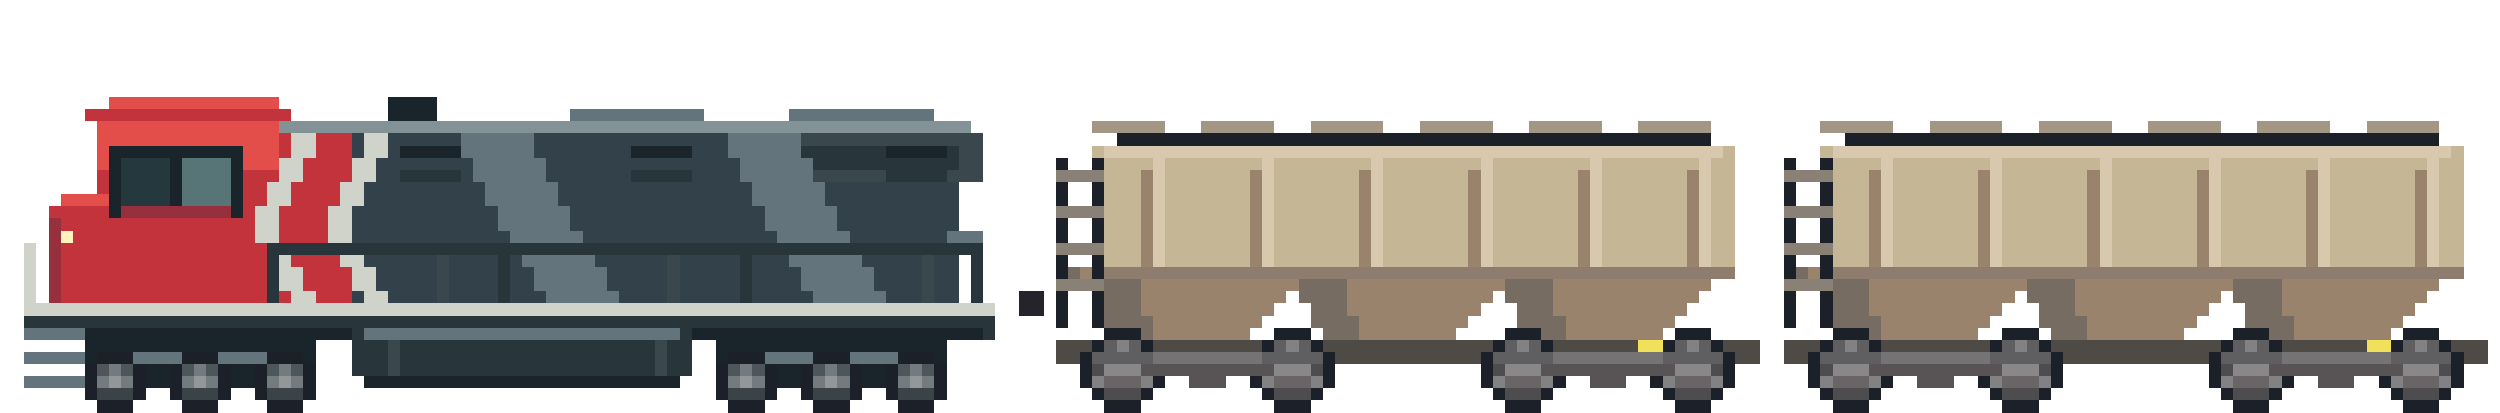
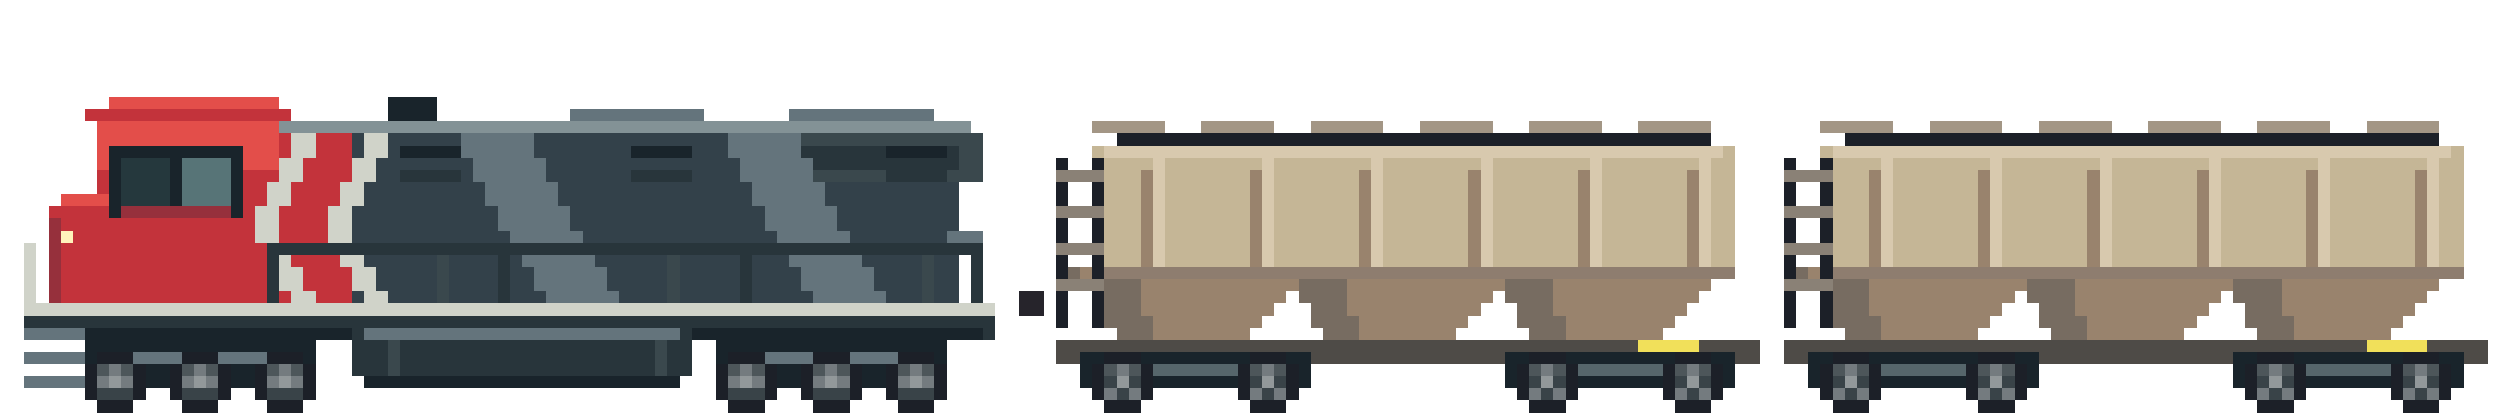
<svg xmlns="http://www.w3.org/2000/svg" viewBox="0 0 206 34" width="412" height="68" shape-rendering="crispEdges" role="img" aria-label="Carguero de Los Altos">
  <path fill="#e34e4a" d="M9 8h14v1h-14zM8 10h15v2h-15zM8 12h1v2h-1zM20 12h3v2h-3zM5 16h4v1h-4z" />
-   <path fill="#19242b" d="M32 8h4v2h-4zM9 12h11v1h-11zM33 12h5v1h-5zM52 12h5v1h-5zM73 12h5v1h-5zM9 13h1v5h-1zM14 13h1v4h-1zM19 13h1v5h-1zM7 27h22v1h-22zM57 27h24v1h-24zM7 28h19v1h-19zM59 28h19v1h-19zM7 29h1v1h-1zM25 29h1v1h-1zM59 29h1v1h-1zM77 29h1v1h-1zM12 30h2v2h-2zM19 30h2v2h-2zM64 30h2v2h-2zM71 30h2v2h-2zM30 31h26v1h-26z" />
+   <path fill="#19242b" d="M32 8h4v2h-4zM9 12h11v1h-11zM33 12h5v1h-5zM52 12h5v1h-5zM73 12h5v1h-5zM9 13h1v5h-1zM14 13h1v4h-1zM19 13h1v5h-1zM7 27h22v1h-22zM57 27h24v1h-24zM7 28h19v1h-19zM59 28h19v1h-19zM7 29h1v1h-1zM25 29h1v1h-1zM59 29h1v1h-1zM77 29h1v1h-1zM89 29h2v1h-2zM94 29h9v1h-9zM106 29h2v1h-2zM124 29h2v1h-2zM129 29h9v1h-9zM141 29h2v1h-2zM149 29h2v1h-2zM154 29h9v1h-9zM166 29h2v1h-2zM184 29h2v1h-2zM189 29h9v1h-9zM201 29h2v1h-2zM12 30h2v2h-2zM19 30h2v2h-2zM64 30h2v2h-2zM71 30h2v2h-2zM89 30h1v2h-1zM107 30h1v2h-1zM124 30h1v2h-1zM142 30h1v2h-1zM149 30h1v2h-1zM167 30h1v2h-1zM184 30h1v2h-1zM202 30h1v2h-1zM30 31h26v1h-26zM95 31h7v1h-7zM130 31h7v1h-7zM155 31h7v1h-7zM190 31h7v1h-7z" />
  <path fill="#c3333b" d="M7 9h17v1h-17zM23 11h1v2h-1zM26 11h3v2h-3zM25 13h4v2h-4zM8 14h1v2h-1zM20 14h3v1h-3zM20 15h2v2h-2zM24 15h4v2h-4zM4 17h5v1h-5zM20 17h1v1h-1zM23 17h4v3h-4zM5 18h16v1h-16zM6 19h15v1h-15zM5 20h17v5h-17zM24 21h4v1h-4zM25 22h4v2h-4zM23 24h1v1h-1zM26 24h3v1h-3z" />
  <path fill="#64747c" d="M47 9h11v1h-11zM65 9h12v1h-12zM38 11h6v2h-6zM60 11h6v2h-6zM39 13h6v2h-6zM61 13h6v2h-6zM40 15h6v2h-6zM62 15h6v2h-6zM41 17h6v2h-6zM63 17h6v2h-6zM42 19h6v1h-6zM64 19h6v1h-6zM78 19h3v1h-3zM43 21h6v1h-6zM65 21h6v1h-6zM44 22h6v2h-6zM66 22h6v2h-6zM45 24h6v1h-6zM67 24h6v1h-6zM2 27h5v1h-5zM30 27h26v1h-26zM2 29h5v1h-5zM11 29h4v1h-4zM18 29h4v1h-4zM63 29h4v1h-4zM70 29h4v1h-4zM2 31h5v1h-5z" />
  <path fill="#839296" d="M23 10h57v1h-57z" />
  <path fill="#a39685" d="M90 10h6v1h-6zM99 10h6v1h-6zM108 10h6v1h-6zM117 10h6v1h-6zM126 10h6v1h-6zM135 10h6v1h-6zM150 10h6v1h-6zM159 10h6v1h-6zM168 10h6v1h-6zM177 10h6v1h-6zM186 10h6v1h-6zM195 10h6v1h-6z" />
  <path fill="#d0d3c9" d="M24 11h2v2h-2zM30 11h2v2h-2zM23 13h2v2h-2zM29 13h2v2h-2zM22 15h2v2h-2zM28 15h2v2h-2zM21 17h2v3h-2zM27 17h2v3h-2zM2 20h1v5h-1zM23 21h1v1h-1zM28 21h2v1h-2zM23 22h2v2h-2zM29 22h2v2h-2zM24 24h2v1h-2zM30 24h2v1h-2zM2 25h80v1h-80z" />
  <path fill="#33414a" d="M29 11h1v2h-1zM32 11h6v1h-6zM44 11h16v1h-16zM32 12h1v1h-1zM44 12h8v1h-8zM57 12h3v1h-3zM31 13h8v1h-8zM45 13h16v1h-16zM31 14h2v1h-2zM38 14h1v1h-1zM45 14h7v1h-7zM57 14h4v1h-4zM30 15h10v2h-10zM46 15h16v2h-16zM68 15h11v2h-11zM29 17h12v2h-12zM47 17h16v2h-16zM69 17h10v2h-10zM29 19h13v1h-13zM48 19h16v1h-16zM70 19h8v1h-8zM30 21h6v1h-6zM37 21h4v4h-4zM42 21h1v1h-1zM49 21h6v1h-6zM56 21h5v4h-5zM62 21h3v1h-3zM71 21h5v1h-5zM77 21h2v4h-2zM31 22h5v2h-5zM42 22h2v2h-2zM50 22h5v2h-5zM62 22h4v2h-4zM72 22h4v2h-4zM29 24h1v1h-1zM32 24h4v1h-4zM42 24h3v1h-3zM51 24h4v1h-4zM62 24h5v1h-5zM73 24h3v1h-3z" />
  <path fill="#3a484d" d="M66 11h15v1h-15zM79 12h2v2h-2zM67 14h6v1h-6zM78 14h3v1h-3zM36 21h1v4h-1zM55 21h1v4h-1zM76 21h1v4h-1zM32 28h1v3h-1zM54 28h1v3h-1z" />
-   <path fill="#1c2028" d="M92 11h49v1h-49zM152 11h49v1h-49zM87 13h1v1h-1zM90 13h1v1h-1zM147 13h1v1h-1zM150 13h1v1h-1zM87 15h1v2h-1zM90 15h1v2h-1zM147 15h1v2h-1zM150 15h1v2h-1zM87 18h1v2h-1zM90 18h1v2h-1zM147 18h1v2h-1zM150 18h1v2h-1zM87 21h1v2h-1zM90 21h1v2h-1zM147 21h1v2h-1zM150 21h1v2h-1zM87 24h1v3h-1zM90 24h1v3h-1zM147 24h1v3h-1zM150 24h1v3h-1zM91 27h3v1h-3zM105 27h3v1h-3zM124 27h3v1h-3zM138 27h3v1h-3zM151 27h3v1h-3zM165 27h3v1h-3zM184 27h3v1h-3zM198 27h3v1h-3zM90 28h1v1h-1zM94 28h1v1h-1zM104 28h1v1h-1zM108 28h1v1h-1zM123 28h1v1h-1zM127 28h1v1h-1zM137 28h1v1h-1zM141 28h1v1h-1zM150 28h1v1h-1zM154 28h1v1h-1zM164 28h1v1h-1zM168 28h1v1h-1zM183 28h1v1h-1zM187 28h1v1h-1zM197 28h1v1h-1zM201 28h1v1h-1zM8 29h3v1h-3zM15 29h3v1h-3zM22 29h3v1h-3zM60 29h3v1h-3zM67 29h3v1h-3zM74 29h3v1h-3zM89 29h1v3h-1zM109 29h1v3h-1zM122 29h1v3h-1zM142 29h1v3h-1zM149 29h1v3h-1zM169 29h1v3h-1zM182 29h1v3h-1zM202 29h1v3h-1zM7 30h1v3h-1zM11 30h1v3h-1zM14 30h1v3h-1zM18 30h1v3h-1zM21 30h1v3h-1zM25 30h1v3h-1zM59 30h1v3h-1zM63 30h1v3h-1zM66 30h1v3h-1zM70 30h1v3h-1zM73 30h1v3h-1zM77 30h1v3h-1zM95 31h1v1h-1zM103 31h1v1h-1zM128 31h1v1h-1zM136 31h1v1h-1zM155 31h1v1h-1zM163 31h1v1h-1zM188 31h1v1h-1zM196 31h1v1h-1zM90 32h1v1h-1zM94 32h1v1h-1zM104 32h1v1h-1zM108 32h1v1h-1zM123 32h1v1h-1zM127 32h1v1h-1zM137 32h1v1h-1zM141 32h1v1h-1zM150 32h1v1h-1zM154 32h1v1h-1zM164 32h1v1h-1zM168 32h1v1h-1zM183 32h1v1h-1zM187 32h1v1h-1zM197 32h1v1h-1zM201 32h1v1h-1zM8 33h3v1h-3zM15 33h3v1h-3zM22 33h3v1h-3zM60 33h3v1h-3zM67 33h3v1h-3zM74 33h3v1h-3zM91 33h3v1h-3zM105 33h3v1h-3zM124 33h3v1h-3zM138 33h3v1h-3zM151 33h3v1h-3zM165 33h3v1h-3zM184 33h3v1h-3zM198 33h3v1h-3z" />
+   <path fill="#1c2028" d="M92 11h49v1h-49zM152 11h49v1h-49zM87 13h1v1h-1zM90 13h1v1h-1zM147 13h1v1h-1zM150 13h1v1h-1zM87 15h1v2h-1zM90 15h1v2h-1zM147 15h1v2h-1zM150 15h1v2h-1zM87 18h1v2h-1zM90 18h1v2h-1zM147 18h1v2h-1zM150 18h1v2h-1zM87 21h1v2h-1zM90 21h1v2h-1zM147 21h1v2h-1zM150 21h1v2h-1zM87 24h1v3h-1zM90 24h1v3h-1zM147 24h1v3h-1zM150 24h1v3h-1zM8 29h3v1h-3zM15 29h3v1h-3zM22 29h3v1h-3zM60 29h3v1h-3zM67 29h3v1h-3zM74 29h3v1h-3zM91 29h3v1h-3zM103 29h3v1h-3zM126 29h3v1h-3zM138 29h3v1h-3zM151 29h3v1h-3zM163 29h3v1h-3zM186 29h3v1h-3zM198 29h3v1h-3zM7 30h1v3h-1zM11 30h1v3h-1zM14 30h1v3h-1zM18 30h1v3h-1zM21 30h1v3h-1zM25 30h1v3h-1zM59 30h1v3h-1zM63 30h1v3h-1zM66 30h1v3h-1zM70 30h1v3h-1zM73 30h1v3h-1zM77 30h1v3h-1zM90 30h1v3h-1zM94 30h1v3h-1zM102 30h1v3h-1zM106 30h1v3h-1zM125 30h1v3h-1zM129 30h1v3h-1zM137 30h1v3h-1zM141 30h1v3h-1zM150 30h1v3h-1zM154 30h1v3h-1zM162 30h1v3h-1zM166 30h1v3h-1zM185 30h1v3h-1zM189 30h1v3h-1zM197 30h1v3h-1zM201 30h1v3h-1zM8 33h3v1h-3zM15 33h3v1h-3zM22 33h3v1h-3zM60 33h3v1h-3zM67 33h3v1h-3zM74 33h3v1h-3zM91 33h3v1h-3zM103 33h3v1h-3zM126 33h3v1h-3zM138 33h3v1h-3zM151 33h3v1h-3zM163 33h3v1h-3zM186 33h3v1h-3zM198 33h3v1h-3z" />
  <path fill="#28353b" d="M66 12h7v1h-7zM78 12h1v1h-1zM67 13h12v1h-12zM33 14h5v1h-5zM52 14h5v1h-5zM73 14h5v1h-5zM22 20h59v1h-59zM22 21h1v4h-1zM41 21h1v4h-1zM61 21h1v4h-1zM80 21h1v4h-1zM2 26h80v1h-80zM29 27h1v1h-1zM56 27h1v1h-1zM81 27h1v1h-1zM29 28h3v3h-3zM33 28h21v3h-21zM55 28h2v3h-2z" />
  <path fill="#c5b696" d="M90 12h1v1h-1zM142 12h1v1h-1zM150 12h1v1h-1zM202 12h1v1h-1zM91 13h4v1h-4zM96 13h8v1h-8zM105 13h8v1h-8zM114 13h8v1h-8zM123 13h8v1h-8zM132 13h8v1h-8zM141 13h2v9h-2zM151 13h4v1h-4zM156 13h8v1h-8zM165 13h8v1h-8zM174 13h8v1h-8zM183 13h8v1h-8zM192 13h8v1h-8zM201 13h2v9h-2zM91 14h3v8h-3zM96 14h7v8h-7zM105 14h7v8h-7zM114 14h7v8h-7zM123 14h7v8h-7zM132 14h7v8h-7zM151 14h3v8h-3zM156 14h7v8h-7zM165 14h7v8h-7zM174 14h7v8h-7zM183 14h7v8h-7zM192 14h7v8h-7z" />
  <path fill="#d8c9ae" d="M91 12h51v1h-51zM151 12h51v1h-51zM95 13h1v9h-1zM104 13h1v9h-1zM113 13h1v9h-1zM122 13h1v9h-1zM131 13h1v9h-1zM140 13h1v9h-1zM155 13h1v9h-1zM164 13h1v9h-1zM173 13h1v9h-1zM182 13h1v9h-1zM191 13h1v9h-1zM200 13h1v9h-1z" />
  <path fill="#25383d" d="M10 13h4v4h-4z" />
  <path fill="#577477" d="M15 13h4v4h-4z" />
  <path fill="#8a8176" d="M87 14h4v1h-4zM147 14h4v1h-4zM87 17h4v1h-4zM147 17h4v1h-4zM87 20h4v1h-4zM147 20h4v1h-4zM87 23h4v1h-4zM147 23h4v1h-4z" />
  <path fill="#99836d" d="M94 14h1v8h-1zM103 14h1v8h-1zM112 14h1v8h-1zM121 14h1v8h-1zM130 14h1v8h-1zM139 14h1v8h-1zM154 14h1v8h-1zM163 14h1v8h-1zM172 14h1v8h-1zM181 14h1v8h-1zM190 14h1v8h-1zM199 14h1v8h-1zM89 22h1v1h-1zM149 22h1v1h-1zM94 23h13v1h-13zM111 23h13v1h-13zM128 23h13v1h-13zM154 23h13v1h-13zM171 23h13v1h-13zM188 23h13v1h-13zM94 24h12v1h-12zM111 24h12v1h-12zM128 24h12v1h-12zM154 24h12v1h-12zM171 24h12v1h-12zM188 24h12v1h-12zM94 25h11v1h-11zM111 25h11v1h-11zM128 25h11v1h-11zM154 25h11v1h-11zM171 25h11v1h-11zM188 25h11v1h-11zM95 26h9v1h-9zM112 26h9v1h-9zM129 26h9v1h-9zM155 26h9v1h-9zM172 26h9v1h-9zM189 26h9v1h-9zM95 27h8v1h-8zM112 27h8v1h-8zM129 27h8v1h-8zM155 27h8v1h-8zM172 27h8v1h-8zM189 27h8v1h-8z" />
  <path fill="#96303c" d="M10 17h9v1h-9zM4 18h1v7h-1z" />
  <path fill="#fff3bb" d="M5 19h1v1h-1z" />
-   <path fill="#776c61" d="M88 22h1v1h-1zM148 22h1v1h-1zM91 23h3v3h-3zM107 23h4v2h-4zM124 23h4v2h-4zM151 23h3v3h-3zM167 23h4v2h-4zM184 23h4v2h-4zM108 25h3v1h-3zM125 25h3v1h-3zM168 25h3v1h-3zM185 25h3v1h-3zM91 26h4v1h-4zM108 26h4v1h-4zM125 26h4v1h-4zM151 26h4v1h-4zM168 26h4v1h-4zM185 26h4v1h-4zM94 27h1v1h-1zM109 27h3v1h-3zM127 27h2v1h-2zM154 27h1v1h-1zM169 27h3v1h-3zM187 27h2v1h-2z" />
+   <path fill="#776c61" d="M88 22h1v1h-1zM148 22h1v1h-1zM91 23h3v3h-3zM107 23h4v2h-4zM124 23h4v2h-4zM151 23h3v3h-3zM167 23h4v2h-4zM184 23h4v2h-4zM108 25h3v1h-3zM125 25h3v1h-3zM168 25h3v1h-3zM185 25h3v1h-3zM91 26h4v1h-4zM108 26h4v1h-4zM125 26h4v1h-4zM151 26h4v1h-4zM168 26h4v1h-4zM185 26h4v1h-4zM92 27h3v1h-3zM109 27h3v1h-3zM126 27h3v1h-3zM152 27h3v1h-3zM169 27h3v1h-3zM186 27h3v1h-3z" />
  <path fill="#8e7d6f" d="M91 22h52v1h-52zM151 22h52v1h-52z" />
  <path fill="#26242b" d="M84 24h2v2h-2z" />
-   <path fill="#4e4b47" d="M87 28h3v1h-3zM95 28h9v1h-9zM109 28h14v1h-14zM128 28h7v1h-7zM142 28h3v1h-3zM147 28h3v1h-3zM155 28h9v1h-9zM169 28h14v1h-14zM188 28h7v1h-7zM202 28h3v1h-3zM87 29h2v1h-2zM110 29h12v1h-12zM143 29h2v1h-2zM147 29h2v1h-2zM170 29h12v1h-12zM203 29h2v1h-2z" />
-   <path fill="#5f5f61" d="M91 28h3v1h-3zM105 28h3v1h-3zM124 28h3v1h-3zM138 28h3v1h-3zM151 28h3v1h-3zM165 28h3v1h-3zM184 28h3v1h-3zM198 28h3v1h-3zM90 29h5v1h-5zM104 29h5v1h-5zM123 29h5v1h-5zM137 29h5v1h-5zM150 29h5v1h-5zM164 29h5v1h-5zM183 29h5v1h-5zM197 29h5v1h-5z" />
-   <path fill="#f1e05a" d="M135 28h2v1h-2zM195 28h2v1h-2z" />
-   <path fill="#767374" d="M95 29h9v1h-9zM128 29h9v1h-9zM155 29h9v1h-9zM188 29h9v1h-9z" />
-   <path fill="#4d565a" d="M8 30h3v1h-3zM15 30h3v1h-3zM22 30h3v1h-3zM60 30h3v1h-3zM67 30h3v1h-3zM74 30h3v1h-3z" />
-   <path fill="#4d4d4f" d="M90 30h1v2h-1zM108 30h1v2h-1zM123 30h1v2h-1zM141 30h1v2h-1zM150 30h1v2h-1zM168 30h1v2h-1zM183 30h1v2h-1zM201 30h1v2h-1zM94 31h1v1h-1zM104 31h1v1h-1zM127 31h1v1h-1zM137 31h1v1h-1zM154 31h1v1h-1zM164 31h1v1h-1zM187 31h1v1h-1zM197 31h1v1h-1zM91 32h3v1h-3zM105 32h3v1h-3zM124 32h3v1h-3zM138 32h3v1h-3zM151 32h3v1h-3zM165 32h3v1h-3zM184 32h3v1h-3zM198 32h3v1h-3z" />
-   <path fill="#8a8788" d="M91 30h3v1h-3zM105 30h3v1h-3zM124 30h3v1h-3zM138 30h3v1h-3zM151 30h3v1h-3zM165 30h3v1h-3zM184 30h3v1h-3zM198 30h3v1h-3z" />
-   <path fill="#585455" d="M94 30h11v1h-11zM127 30h11v1h-11zM154 30h11v1h-11zM187 30h11v1h-11zM98 31h3v1h-3zM131 31h3v1h-3zM158 31h3v1h-3zM191 31h3v1h-3z" />
-   <path fill="#394348" d="M8 31h1v1h-1zM10 31h1v1h-1zM15 31h1v1h-1zM17 31h1v1h-1zM22 31h1v1h-1zM24 31h1v1h-1zM60 31h1v1h-1zM62 31h1v1h-1zM67 31h1v1h-1zM69 31h1v1h-1zM74 31h1v1h-1zM76 31h1v1h-1zM8 32h3v1h-3zM15 32h3v1h-3zM22 32h3v1h-3zM60 32h3v1h-3zM67 32h3v1h-3zM74 32h3v1h-3z" />
-   <path fill="#92989a" d="M9 31h1v1h-1zM16 31h1v1h-1zM23 31h1v1h-1zM61 31h1v1h-1zM68 31h1v1h-1zM75 31h1v1h-1z" />
-   <path fill="#696566" d="M91 31h3v1h-3zM105 31h3v1h-3zM124 31h3v1h-3zM138 31h3v1h-3zM151 31h3v1h-3zM165 31h3v1h-3zM184 31h3v1h-3zM198 31h3v1h-3z" />
-   <path fill="#828284" d="M92 28h1v1h-1zM106 28h1v1h-1zM125 28h1v1h-1zM139 28h1v1h-1zM152 28h1v1h-1zM166 28h1v1h-1zM185 28h1v1h-1zM199 28h1v1h-1zM90 31h1v1h-1zM94 31h1v1h-1zM104 31h1v1h-1zM108 31h1v1h-1zM123 31h1v1h-1zM127 31h1v1h-1zM137 31h1v1h-1zM141 31h1v1h-1zM150 31h1v1h-1zM154 31h1v1h-1zM164 31h1v1h-1zM168 31h1v1h-1zM183 31h1v1h-1zM187 31h1v1h-1zM197 31h1v1h-1zM201 31h1v1h-1z" />
-   <path fill="#747b7f" d="M9 30h1v1h-1zM16 30h1v1h-1zM23 30h1v1h-1zM61 30h1v1h-1zM68 30h1v1h-1zM75 30h1v1h-1zM8 31h1v1h-1zM10 31h1v1h-1zM15 31h1v1h-1zM17 31h1v1h-1zM22 31h1v1h-1zM24 31h1v1h-1zM60 31h1v1h-1zM62 31h1v1h-1zM67 31h1v1h-1zM69 31h1v1h-1zM74 31h1v1h-1zM76 31h1v1h-1z" />
+   <path fill="#4e4b47" d="M87 28h48v1h-48zM140 28h5v1h-5zM147 28h48v1h-48zM200 28h5v1h-5zM87 29h2v1h-2zM108 29h16v1h-16zM143 29h2v1h-2zM147 29h2v1h-2zM168 29h16v1h-16zM203 29h2v1h-2z" />
+   <path fill="#f1e05a" d="M135 28h5v1h-5zM195 28h5v1h-5z" />
+   <path fill="#4d565a" d="M8 30h3v1h-3zM15 30h3v1h-3zM22 30h3v1h-3zM60 30h3v1h-3zM67 30h3v1h-3zM74 30h3v1h-3zM91 30h3v1h-3zM103 30h3v1h-3zM126 30h3v1h-3zM138 30h3v1h-3zM151 30h3v1h-3zM163 30h3v1h-3zM186 30h3v1h-3zM198 30h3v1h-3z" />
+   <path fill="#56666b" d="M95 30h7v1h-7zM130 30h7v1h-7zM155 30h7v1h-7zM190 30h7v1h-7z" />
+   <path fill="#394348" d="M8 31h1v1h-1zM10 31h1v1h-1zM15 31h1v1h-1zM17 31h1v1h-1zM22 31h1v1h-1zM24 31h1v1h-1zM60 31h1v1h-1zM62 31h1v1h-1zM67 31h1v1h-1zM69 31h1v1h-1zM74 31h1v1h-1zM76 31h1v1h-1zM91 31h1v1h-1zM93 31h1v1h-1zM103 31h1v1h-1zM105 31h1v1h-1zM126 31h1v1h-1zM128 31h1v1h-1zM138 31h1v1h-1zM140 31h1v1h-1zM151 31h1v1h-1zM153 31h1v1h-1zM163 31h1v1h-1zM165 31h1v1h-1zM186 31h1v1h-1zM188 31h1v1h-1zM198 31h1v1h-1zM200 31h1v1h-1zM8 32h3v1h-3zM15 32h3v1h-3zM22 32h3v1h-3zM60 32h3v1h-3zM67 32h3v1h-3zM74 32h3v1h-3zM91 32h3v1h-3zM103 32h3v1h-3zM126 32h3v1h-3zM138 32h3v1h-3zM151 32h3v1h-3zM163 32h3v1h-3zM186 32h3v1h-3zM198 32h3v1h-3z" />
+   <path fill="#92989a" d="M9 31h1v1h-1zM16 31h1v1h-1zM23 31h1v1h-1zM61 31h1v1h-1zM68 31h1v1h-1zM75 31h1v1h-1zM92 31h1v1h-1zM104 31h1v1h-1zM127 31h1v1h-1zM139 31h1v1h-1zM152 31h1v1h-1zM164 31h1v1h-1zM187 31h1v1h-1zM199 31h1v1h-1z" />
+   <path fill="#747b7f" d="M9 30h1v1h-1zM16 30h1v1h-1zM23 30h1v1h-1zM61 30h1v1h-1zM68 30h1v1h-1zM75 30h1v1h-1zM92 30h1v1h-1zM104 30h1v1h-1zM127 30h1v1h-1zM139 30h1v1h-1zM152 30h1v1h-1zM164 30h1v1h-1zM187 30h1v1h-1zM199 30h1v1h-1zM8 31h1v1h-1zM10 31h1v1h-1zM15 31h1v1h-1zM17 31h1v1h-1zM22 31h1v1h-1zM24 31h1v1h-1zM60 31h1v1h-1zM62 31h1v1h-1zM67 31h1v1h-1zM69 31h1v1h-1zM74 31h1v1h-1zM76 31h1v1h-1zM91 32h1v1h-1zM93 32h1v1h-1zM103 32h1v1h-1zM105 32h1v1h-1zM126 32h1v1h-1zM128 32h1v1h-1zM138 32h1v1h-1zM140 32h1v1h-1zM151 32h1v1h-1zM153 32h1v1h-1zM163 32h1v1h-1zM165 32h1v1h-1zM186 32h1v1h-1zM188 32h1v1h-1zM198 32h1v1h-1zM200 32h1v1h-1z" />
</svg>
